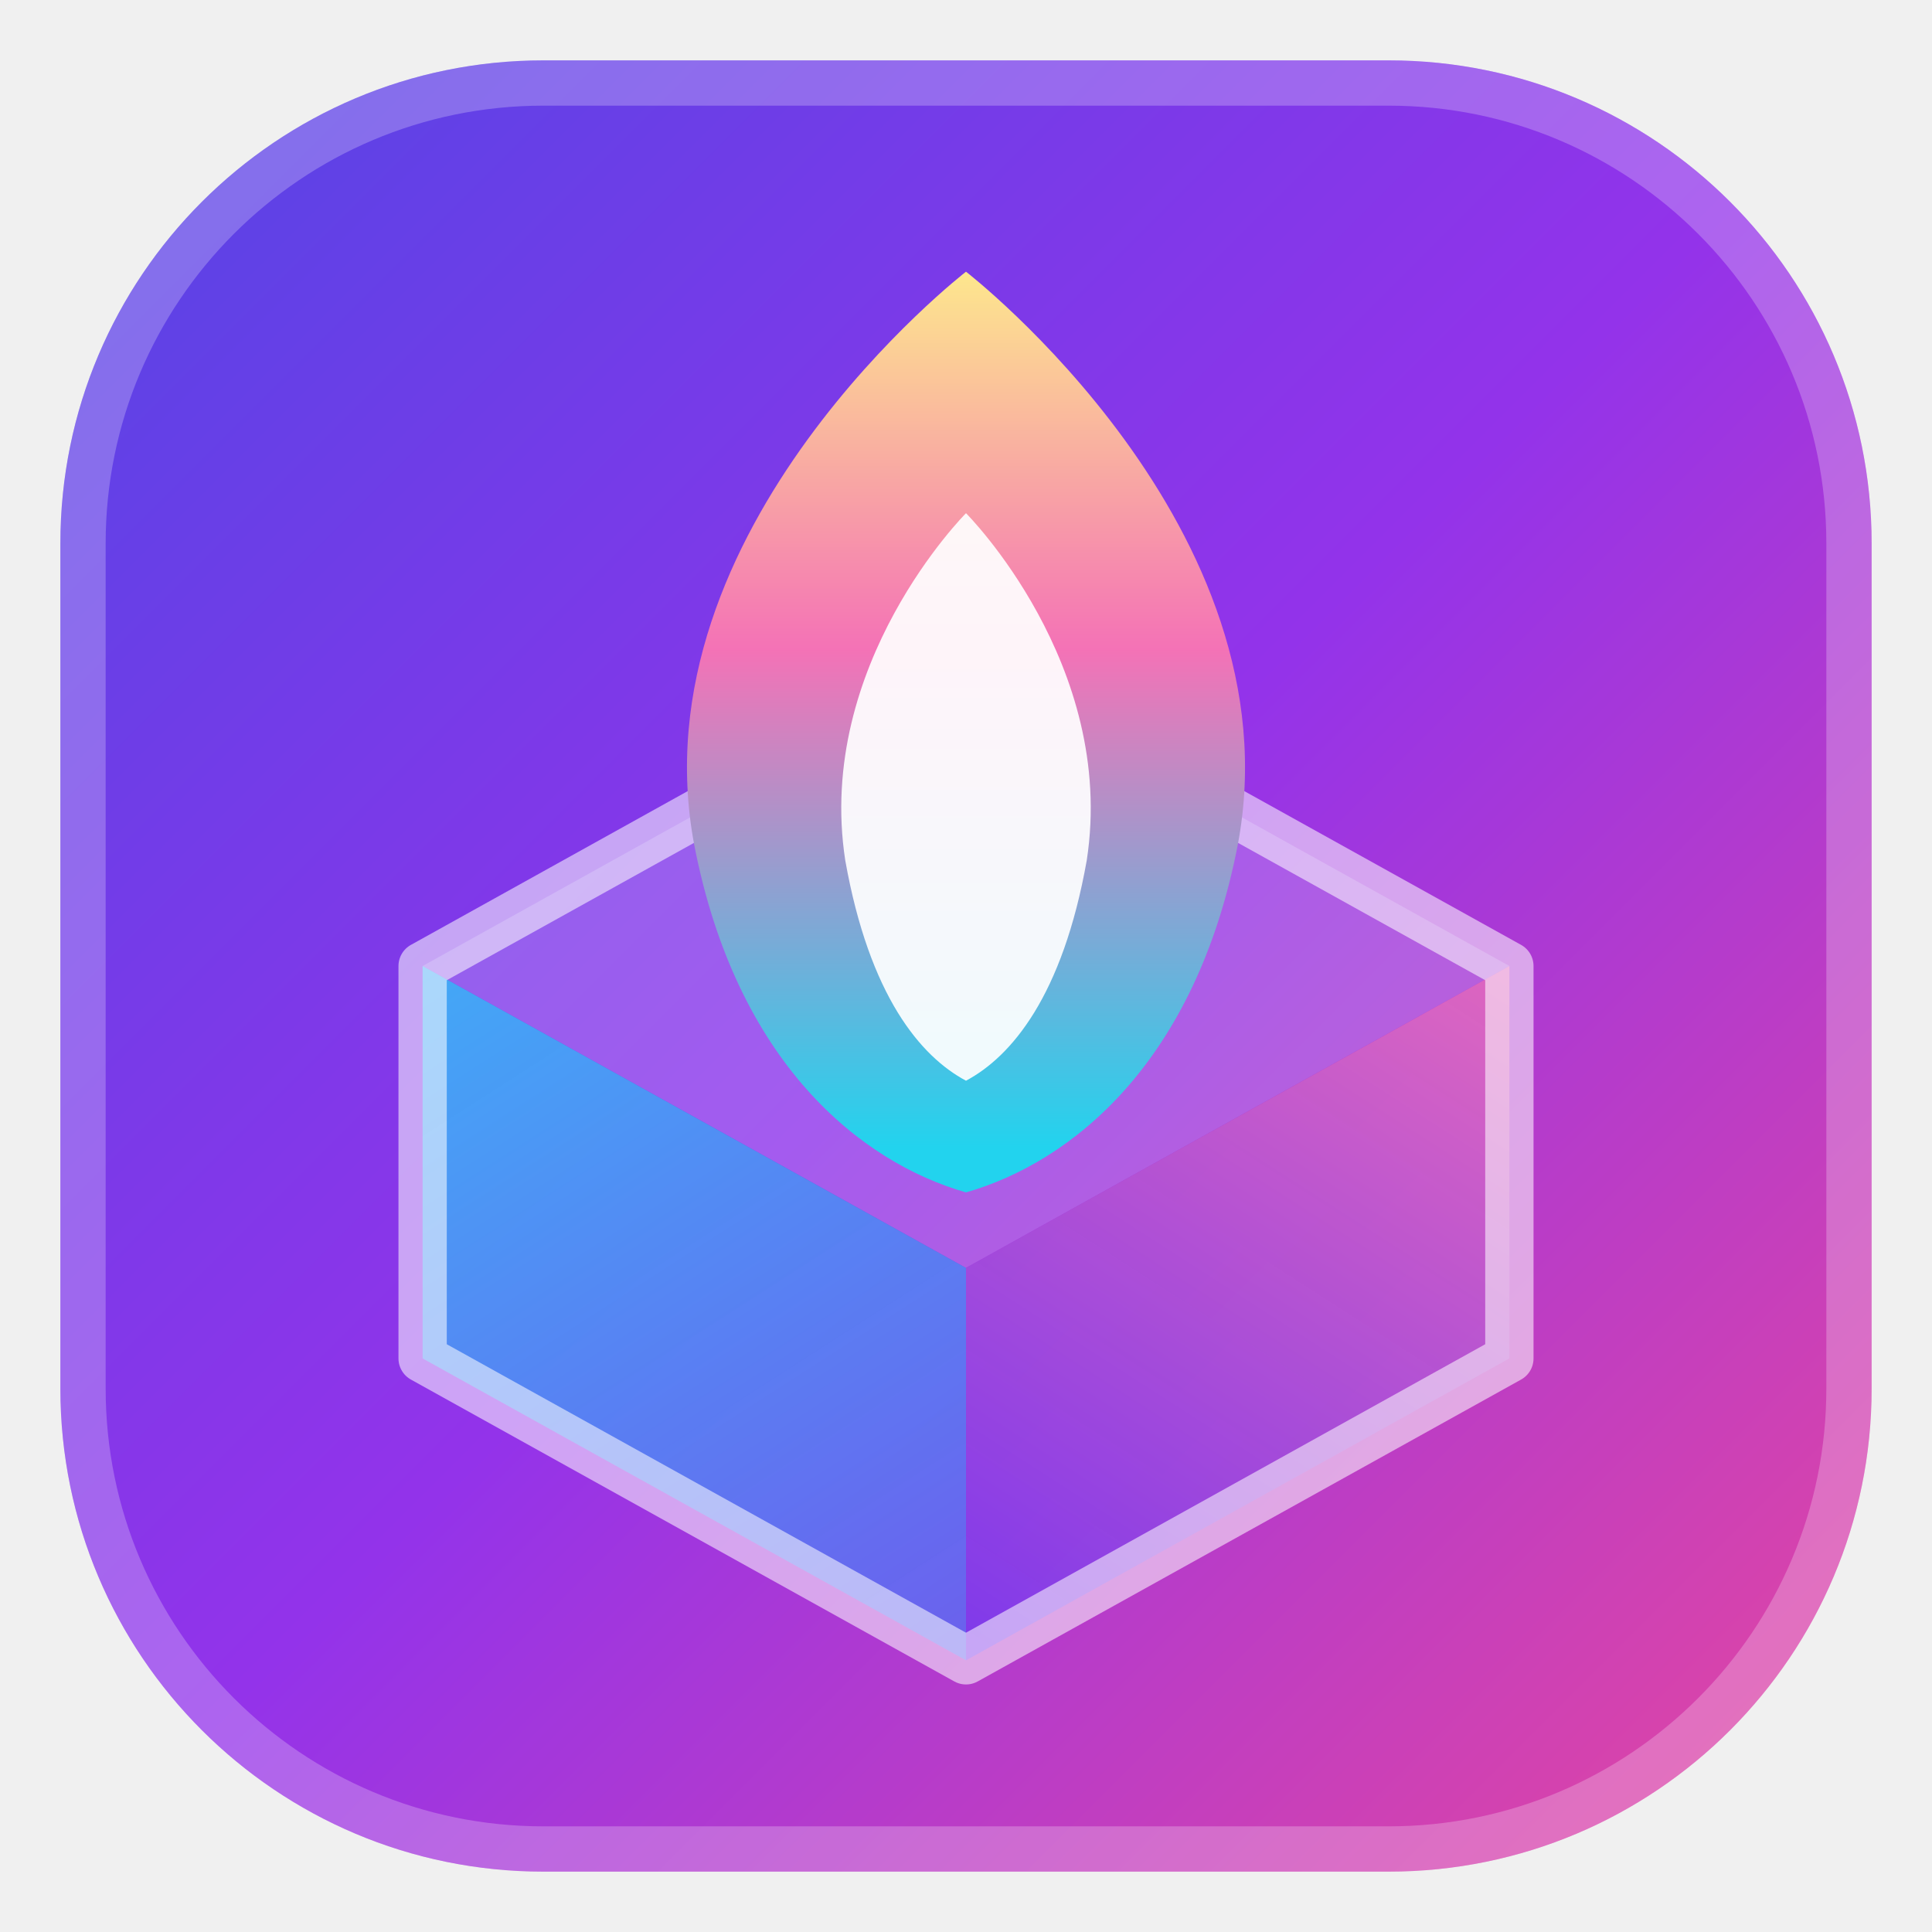
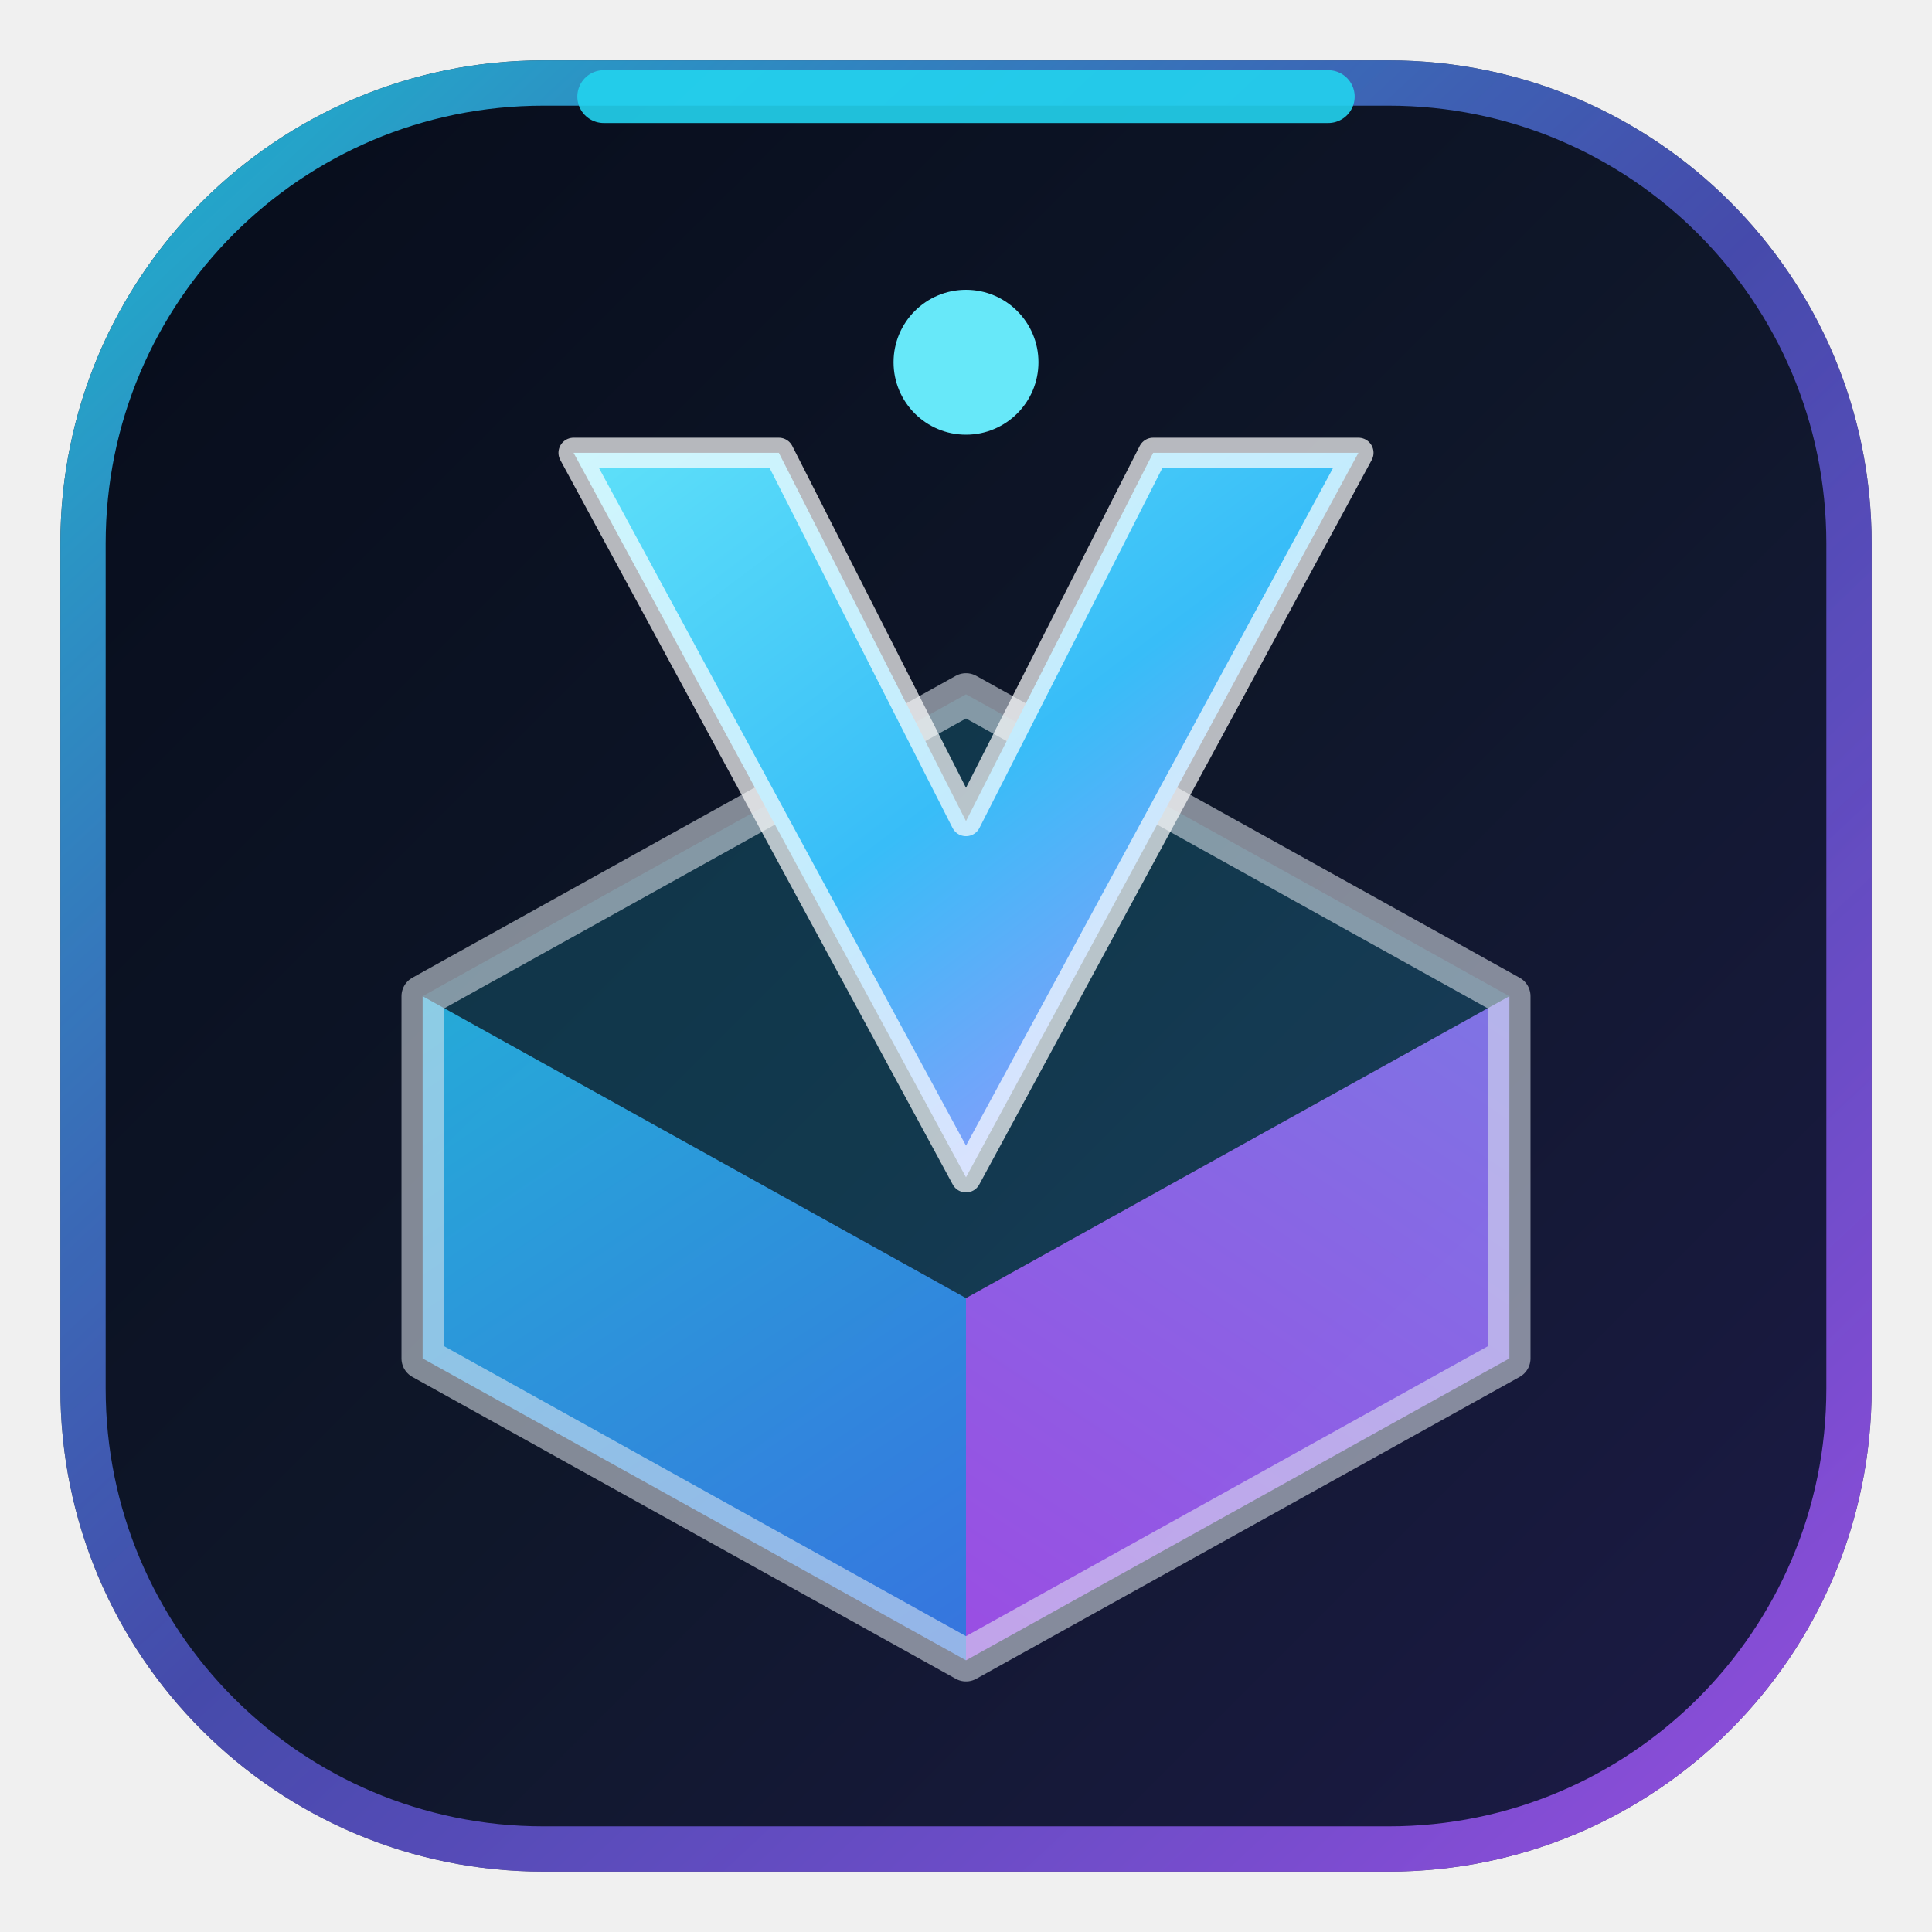
<svg xmlns="http://www.w3.org/2000/svg" viewBox="0 0 64 64" fill="none">
  <defs>
-     <linearGradient id="vf-bg" x1="0" y1="0" x2="64" y2="64" gradientUnits="userSpaceOnUse">
-       <stop offset="0%" stop-color="#4F46E5" />
-       <stop offset="50%" stop-color="#9333EA" />
-       <stop offset="100%" stop-color="#EC4899" />
+     <linearGradient id="vf-nextgen-bg" x1="0" y1="0" x2="64" y2="64" gradientUnits="userSpaceOnUse">
+       <stop offset="0%" stop-color="#060B19" />
+       <stop offset="52%" stop-color="#0F172A" />
+       <stop offset="100%" stop-color="#1E1B4B" />
    </linearGradient>
-     <linearGradient id="vf-cube-left" x1="14" y1="26" x2="32" y2="54" gradientUnits="userSpaceOnUse">
-       <stop offset="0%" stop-color="#38BDF8" stop-opacity="0.95" />
-       <stop offset="100%" stop-color="#6366F1" stop-opacity="0.9" />
+     <linearGradient id="vf-nextgen-rim" x1="4" y1="2" x2="60" y2="62" gradientUnits="userSpaceOnUse">
+       <stop offset="0%" stop-color="#22D3EE" stop-opacity="0.85" />
+       <stop offset="50%" stop-color="#6366F1" stop-opacity="0.65" />
+       <stop offset="100%" stop-color="#A855F7" stop-opacity="0.85" />
    </linearGradient>
-     <linearGradient id="vf-cube-right" x1="50" y1="26" x2="32" y2="54" gradientUnits="userSpaceOnUse">
-       <stop offset="0%" stop-color="#F472B6" stop-opacity="0.95" />
-       <stop offset="100%" stop-color="#7C3AED" stop-opacity="0.9" />
+     <linearGradient id="vf-nextgen-left" x1="12" y1="24" x2="32" y2="54" gradientUnits="userSpaceOnUse">
+       <stop offset="0%" stop-color="#22D3EE" />
+       <stop offset="100%" stop-color="#3B82F6" />
    </linearGradient>
-     <linearGradient id="vf-flame" x1="32" y1="8" x2="32" y2="38" gradientUnits="userSpaceOnUse">
-       <stop offset="0%" stop-color="#FEF08A" />
-       <stop offset="45%" stop-color="#F472B6" />
-       <stop offset="100%" stop-color="#22D3EE" />
+     <linearGradient id="vf-nextgen-right" x1="52" y1="24" x2="32" y2="54" gradientUnits="userSpaceOnUse">
+       <stop offset="0%" stop-color="#818CF8" />
+       <stop offset="100%" stop-color="#A855F7" />
+     </linearGradient>
+     <linearGradient id="vf-nextgen-bolt" x1="20" y1="10" x2="44" y2="42" gradientUnits="userSpaceOnUse">
+       <stop offset="0%" stop-color="#67E8F9" />
+       <stop offset="50%" stop-color="#38BDF8" />
+       <stop offset="100%" stop-color="#C084FC" />
    </linearGradient>
  </defs>
-   <rect x="2" y="2" width="60" height="60" rx="16" fill="url(#vf-bg)" />
-   <rect x="2.75" y="2.75" width="58.5" height="58.5" rx="15.25" stroke="white" stroke-opacity="0.24" stroke-width="1.5" />
-   <path d="M32 22L50 32L32 42L14 32L32 22Z" fill="#E0E7FF" fill-opacity="0.22" />
-   <path d="M14 32L32 42V55L14 45V32Z" fill="url(#vf-cube-left)" />
-   <path d="M50 32L32 42V55L50 45V32Z" fill="url(#vf-cube-right)" />
-   <path d="M32 22L50 32V45L32 55L14 45V32L32 22Z" stroke="white" stroke-opacity="0.55" stroke-width="1.6" stroke-linejoin="round" />
-   <path d="M32 9C32 9 43 17.5 41 28C39.6 35.2 35.5 38.5 32 39.5C28.5 38.5 24.4 35.2 23 28C21 17.5 32 9 32 9Z" fill="url(#vf-flame)" />
-   <path d="M32 17C32 17 37 22 36 28.5C35.2 33 33.5 35 32 35.8C30.5 35 28.8 33 28 28.5C27 22 32 17 32 17Z" fill="#FFFFFF" fill-opacity="0.92" />
+   <rect x="2" y="2" width="60" height="60" rx="16" fill="url(#vf-nextgen-bg)" />
+   <rect x="2.75" y="2.75" width="58.5" height="58.5" rx="15.25" stroke="url(#vf-nextgen-rim)" stroke-width="1.5" />
+   <path d="M20 3.2H44" stroke="#22D3EE" stroke-width="1.75" stroke-linecap="round" opacity="0.9" />
+   <path d="M32 23L50 33L32 43L14 33L32 23Z" fill="#22D3EE" fill-opacity="0.18" />
+   <path d="M14 33L32 43V55L14 45V33Z" fill="url(#vf-nextgen-left)" fill-opacity="0.88" />
+   <path d="M50 33L32 43V55L50 45V33Z" fill="url(#vf-nextgen-right)" fill-opacity="0.9" />
+   <path d="M32 23L50 33V45L32 55L14 45V33L32 23Z" stroke="#E2E8F0" stroke-opacity="0.55" stroke-width="1.4" stroke-linejoin="round" />
+   <path d="M19 15L32 39L45 15H38.2L32 27.2L25.8 15H19Z" fill="url(#vf-nextgen-bolt)" />
+   <path d="M19 15L32 39L45 15H38.2L32 27.2L25.8 15H19Z" stroke="#FFFFFF" stroke-opacity="0.7" stroke-width="1" stroke-linejoin="round" />
+   <circle cx="32" cy="12" r="2.4" fill="#67E8F9" />
</svg>
